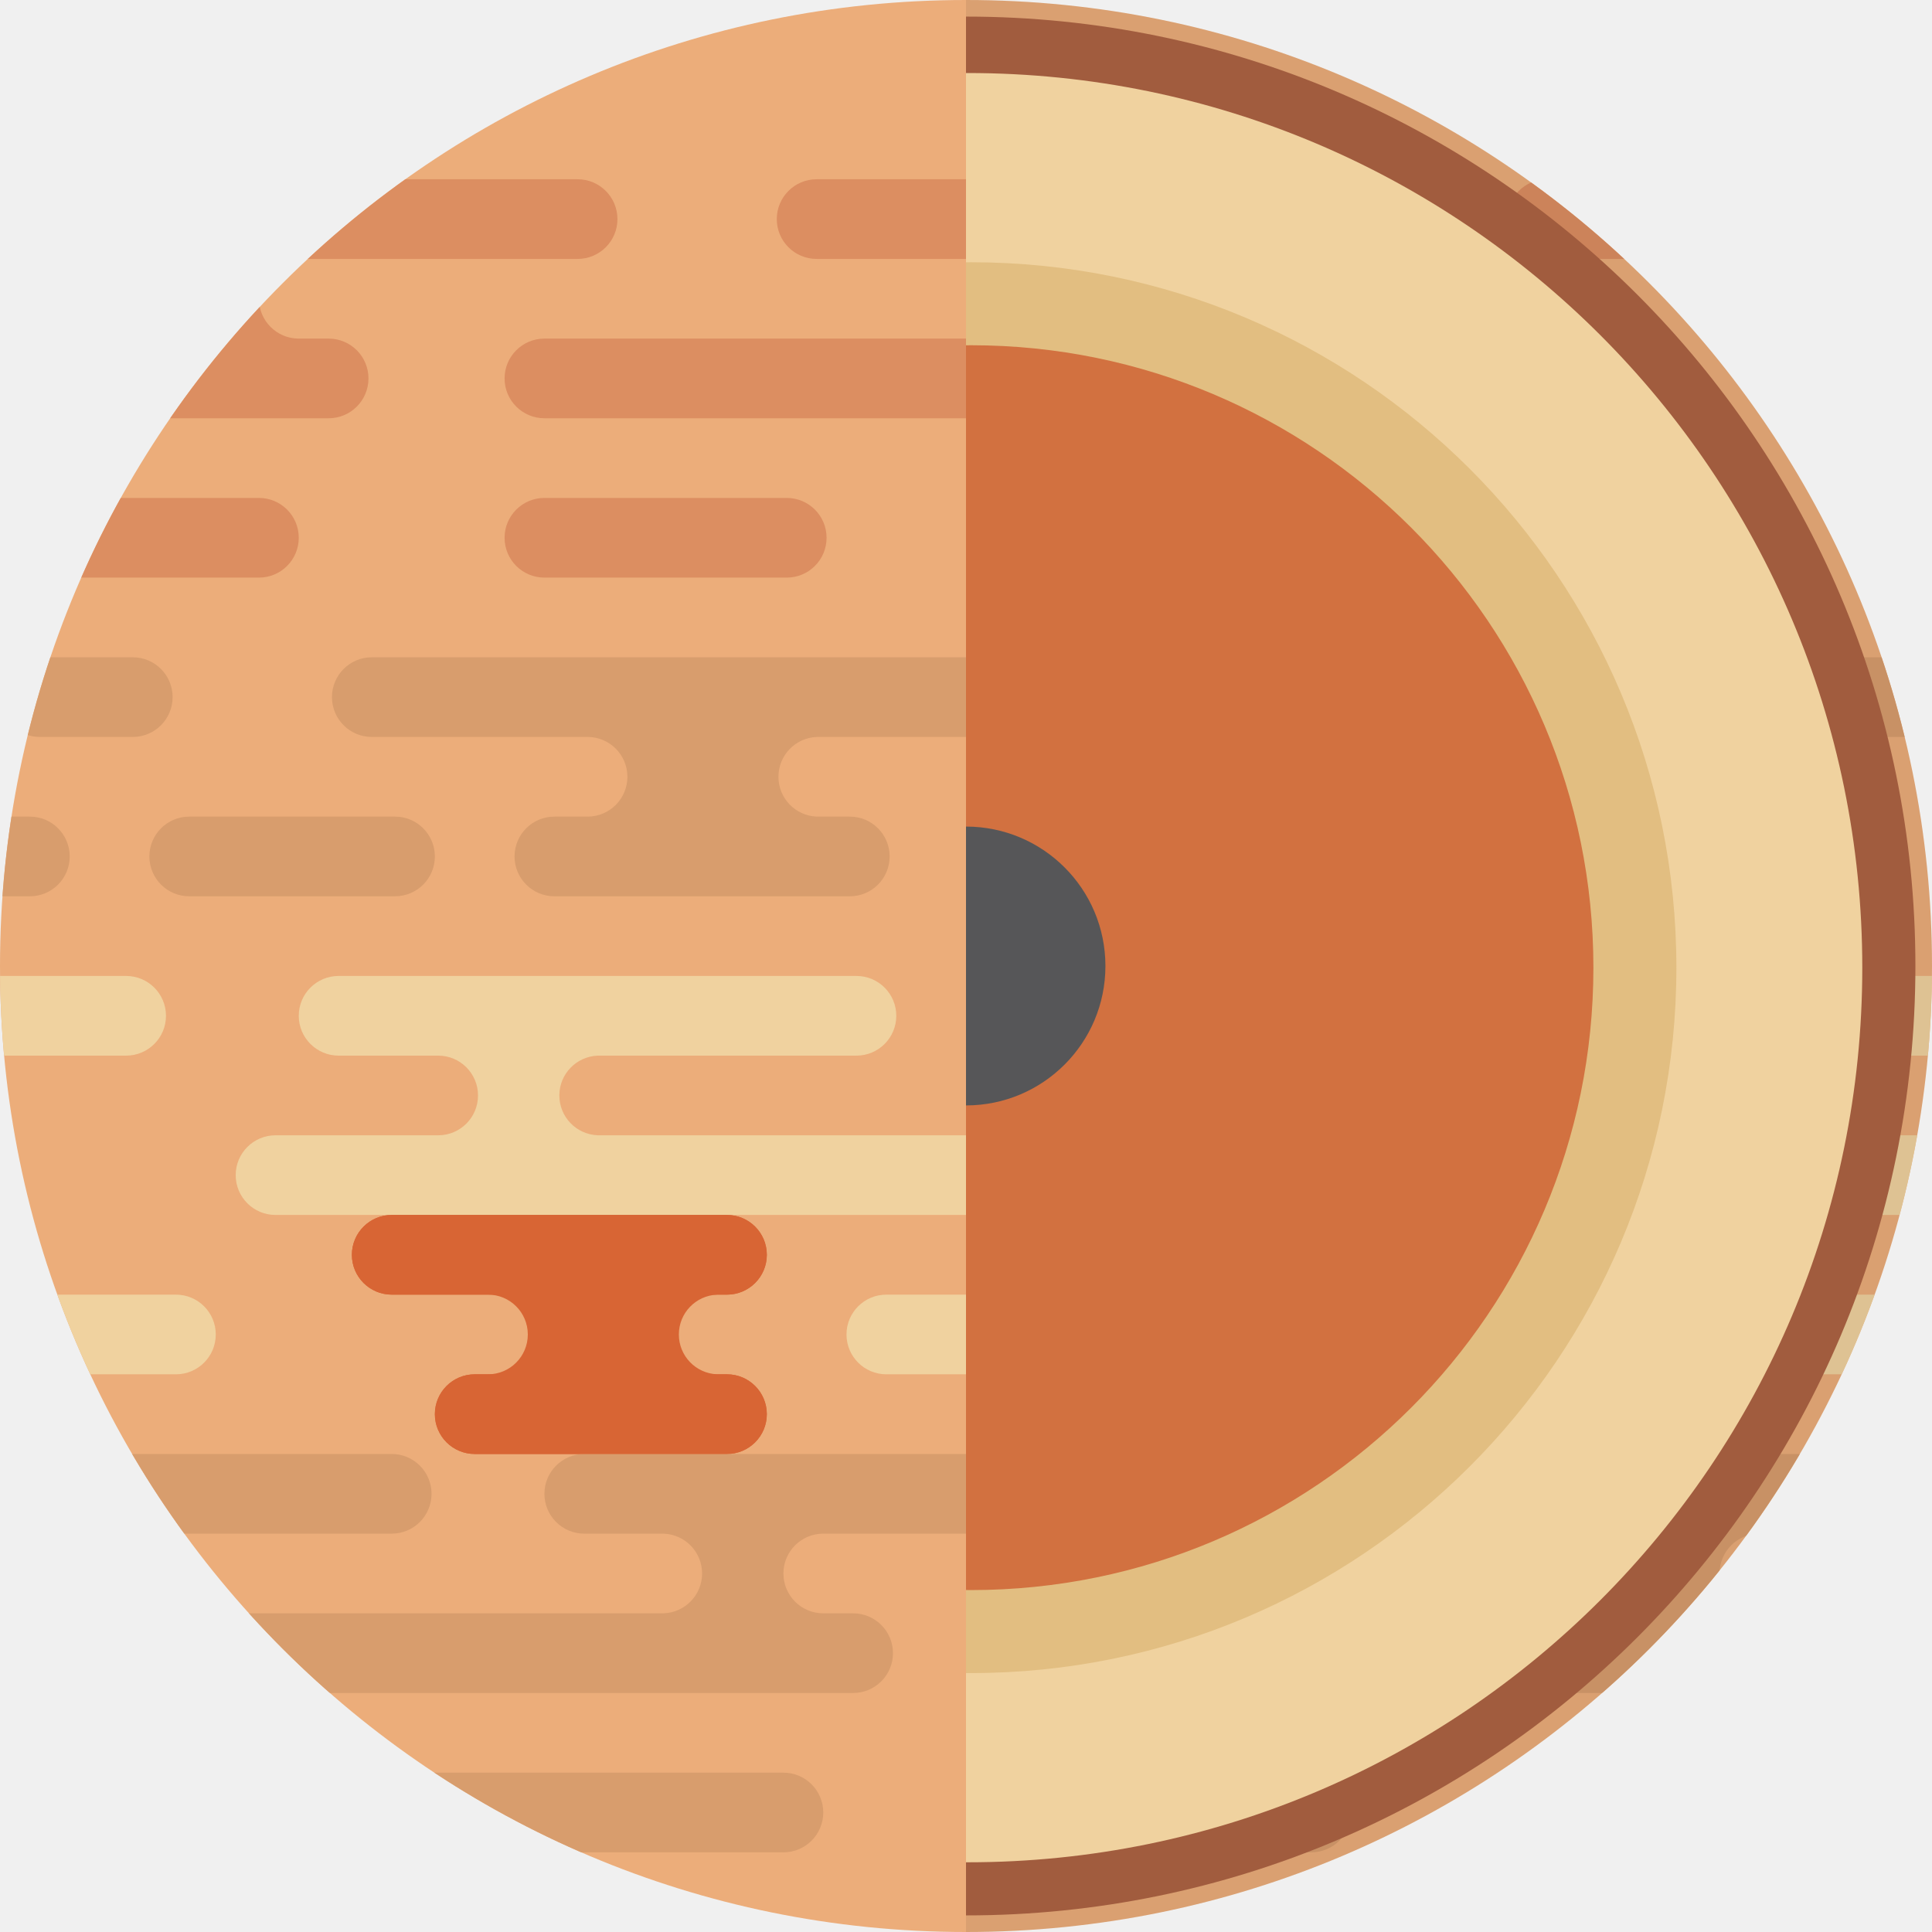
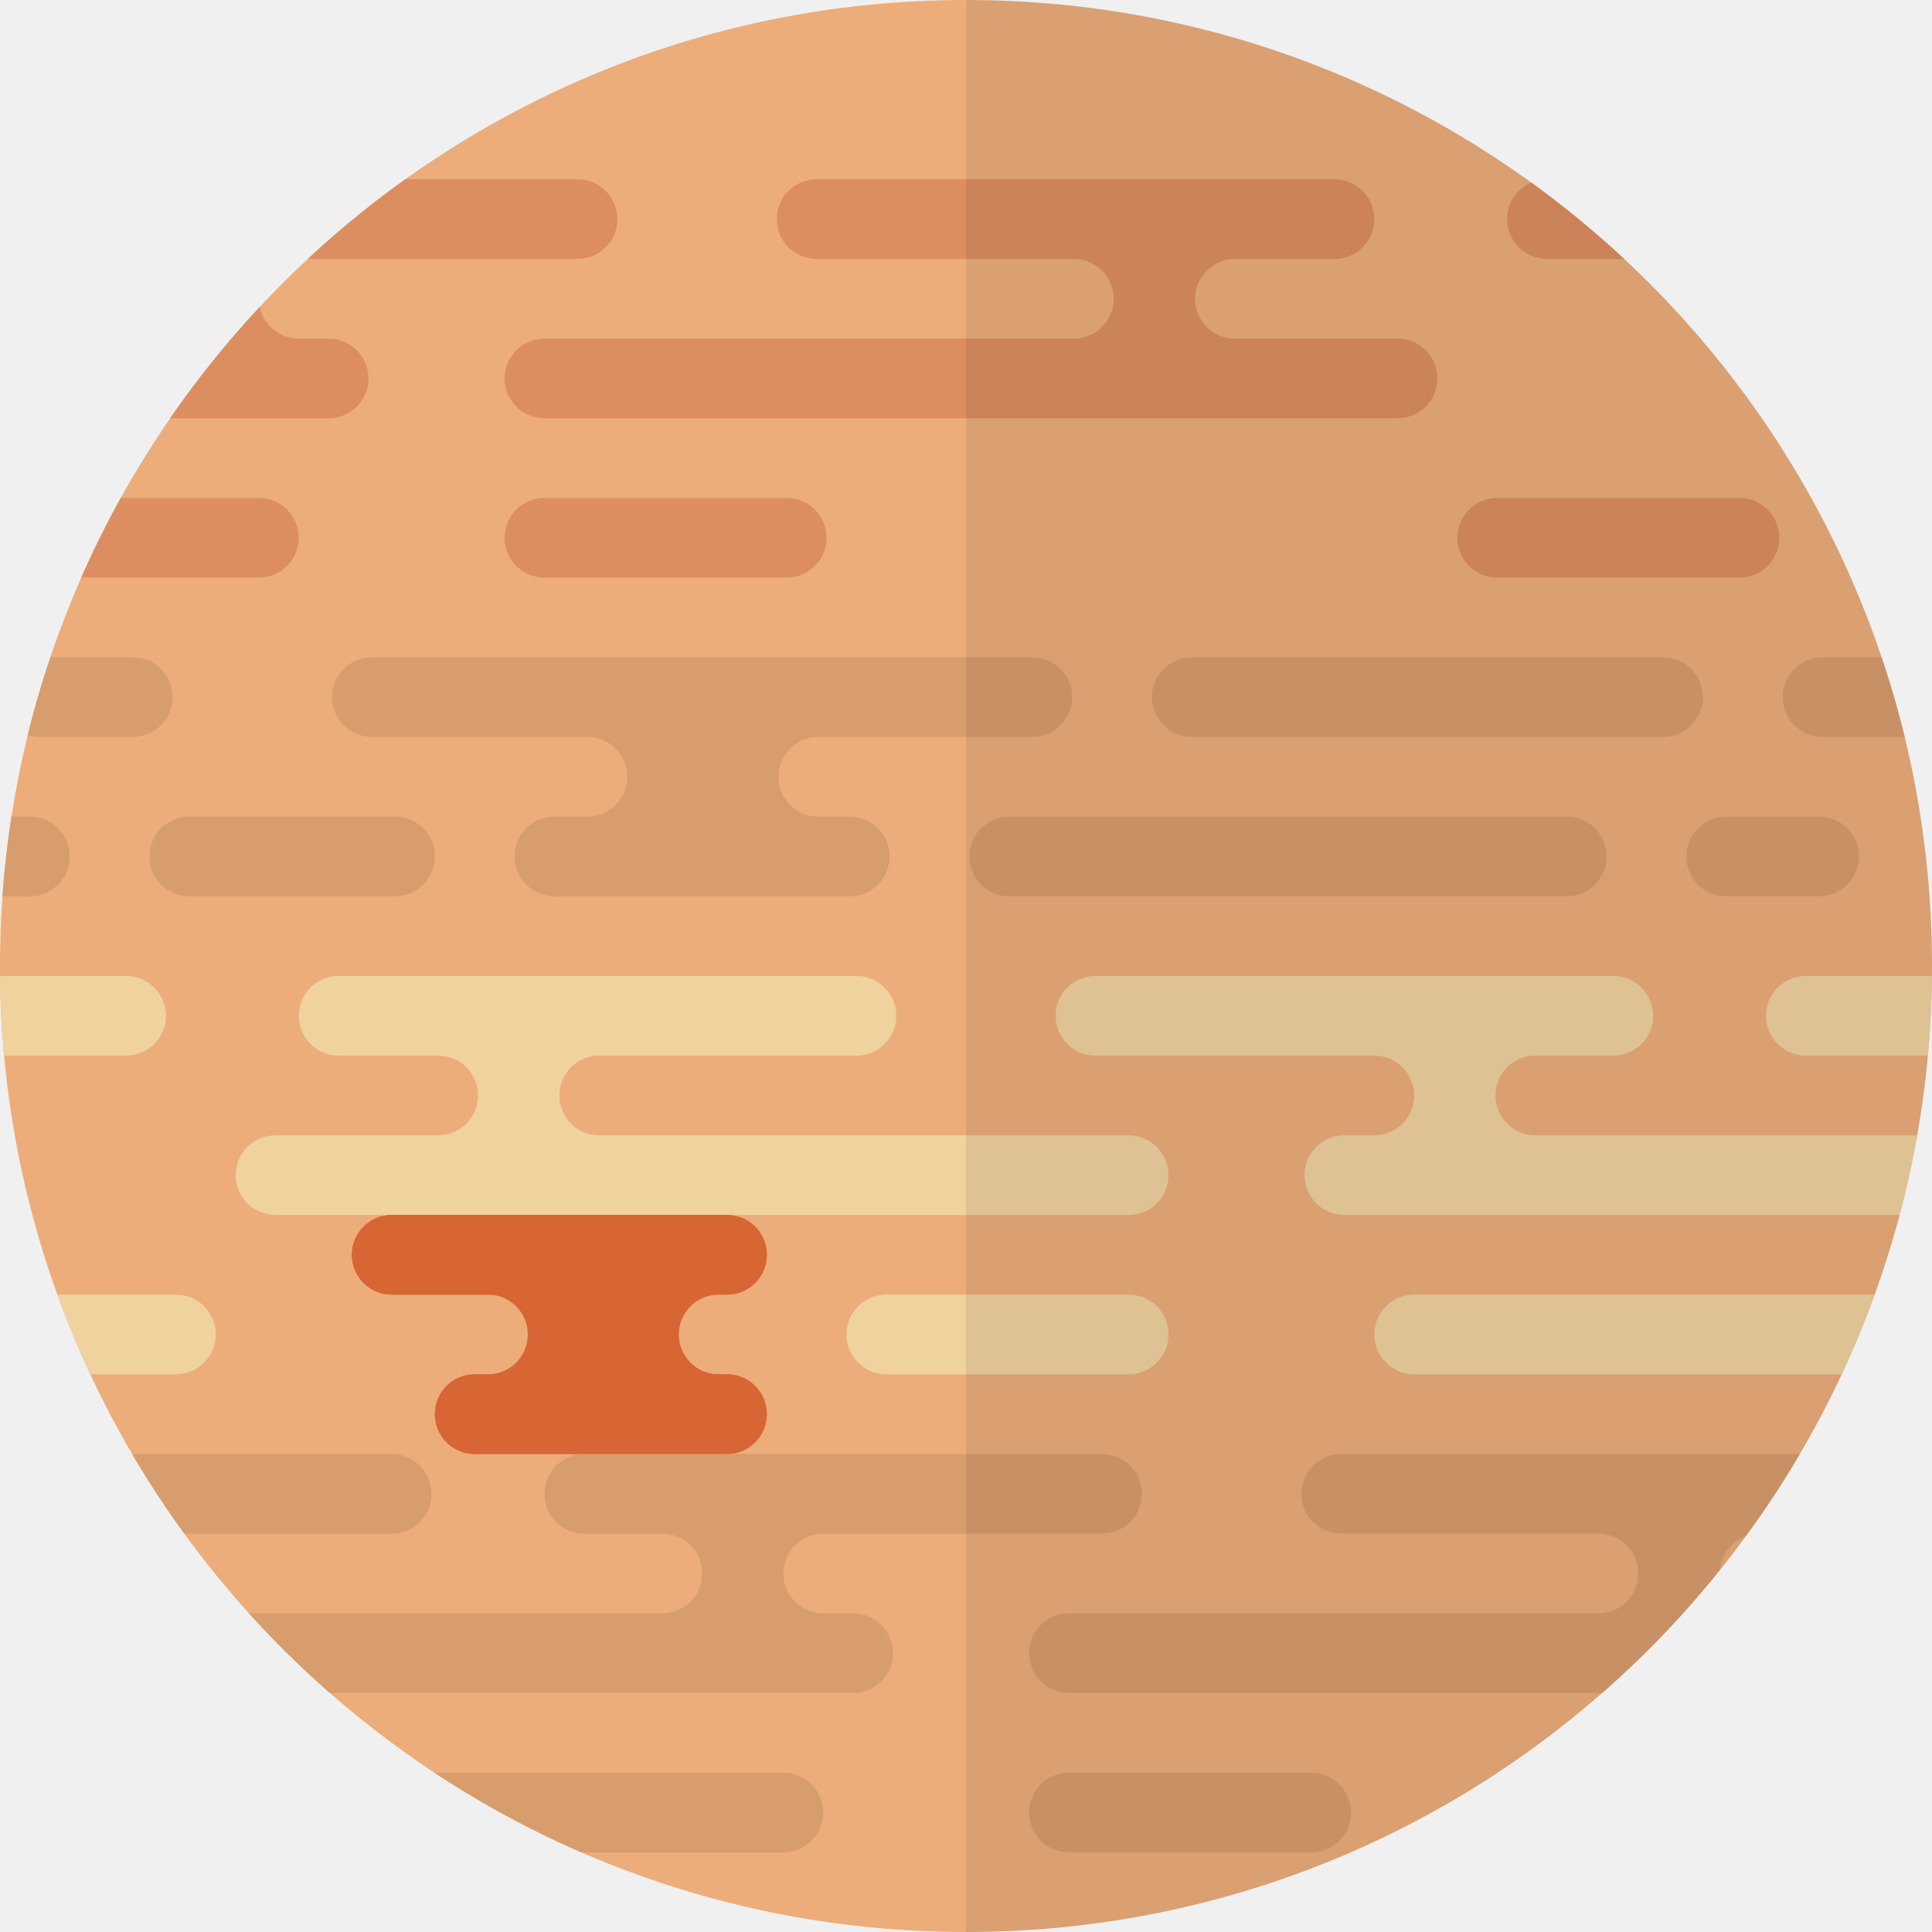
<svg xmlns="http://www.w3.org/2000/svg" width="582" height="582" fill="none">
  <circle cx="291" cy="291" r="291" fill="#ECAD7A" />
  <mask id="a" maskUnits="userSpaceOnUse" x="0" y="0" width="582" height="582">
    <circle cx="291" cy="291" r="291" fill="#fff" />
  </mask>
  <g mask="url(#a)">
    <path fill-rule="evenodd" clip-rule="evenodd" d="M38 294c6.627 0 12 5.373 12 12s-5.373 12-12 12h-156c-6.627 0-12-5.373-12-12s5.373-12 12-12H38zm220 0c6.627 0 12 5.373 12 12s-5.373 12-12 12h-78v.01c-6.395.262-11.5 5.53-11.5 11.99s5.105 11.728 11.5 11.99v.01h160c6.627 0 12 5.373 12 12s-5.373 12-12 12H83c-6.627 0-12-5.373-12-12s5.373-12 12-12h49c6.627 0 12-5.373 12-12s-5.373-12-12-12h-30c-6.627 0-12-5.373-12-12s5.373-12 12-12h156zM53 390c6.627 0 12 5.373 12 12s-5.373 12-12 12h-73c-6.627 0-12-5.373-12-12s5.373-12 12-12h73zm287 0c6.627 0 12 5.373 12 12s-5.373 12-12 12h-73c-6.627 0-12-5.373-12-12s5.373-12 12-12h73zm264 12c0-6.627-5.373-12-12-12H426c-6.627 0-12 5.373-12 12s5.373 12 12 12h166c6.627 0 12-5.373 12-12zm-190-84c6.627 0 12 5.373 12 12s-5.373 12-12 12h-9c-6.627 0-12 5.373-12 12s5.373 12 12 12h257c6.627 0 12-5.373 12-12s-5.373-12-12-12H462v-.01c-6.395-.262-11.5-5.53-11.5-11.99s5.105-11.728 11.5-11.99V318h24c6.627 0 12-5.373 12-12s-5.373-12-12-12H330c-6.627 0-12 5.373-12 12s5.373 12 12 12h84zm298-12c0-6.627-5.373-12-12-12H544c-6.627 0-12 5.373-12 12s5.373 12 12 12h156c6.627 0 12-5.373 12-12z" fill="#F0D29F" />
  </g>
  <mask id="b" maskUnits="userSpaceOnUse" x="0" y="0" width="582" height="582">
    <circle cx="291" cy="291" r="291" fill="#fff" />
  </mask>
  <g mask="url(#b)">
    <path d="M159 402c0-6.627-5.373-12-12-12h-29c-6.627 0-12-5.373-12-12s5.373-12 12-12h101c6.627 0 12 5.373 12 12s-5.373 12-12 12h-3l-.001.01c-6.395.263-11.499 5.53-11.499 11.99s5.104 11.727 11.499 11.99l.001.01h3c6.627 0 12 5.373 12 12s-5.373 12-12 12h-76c-6.627 0-12-5.373-12-12s5.373-12 12-12h4c6.627 0 12-5.373 12-12z" fill="#D86534" />
  </g>
  <mask id="c" maskUnits="userSpaceOnUse" x="0" y="0" width="582" height="582">
    <circle cx="291" cy="291" r="291" fill="#fff" />
  </mask>
  <g mask="url(#c)">
    <path fill-rule="evenodd" clip-rule="evenodd" d="M466 54c-6.627 0-12 5.373-12 12s5.373 12 12 12h156c6.627 0 12-5.373 12-12s-5.373-12-12-12H466zm-220 0c-6.627 0-12 5.373-12 12s5.373 12 12 12h78v.01c6.395.262 11.5 5.53 11.5 11.99s-5.105 11.728-11.5 11.99v.01H164c-6.627 0-12 5.373-12 12s5.373 12 12 12h257c6.627 0 12-5.373 12-12s-5.373-12-12-12h-49c-6.627 0-12-5.373-12-12s5.373-12 12-12h30c6.627 0 12-5.373 12-12s-5.373-12-12-12H246zm205 96c-6.627 0-12 5.373-12 12s5.373 12 12 12h73c6.627 0 12-5.373 12-12s-5.373-12-12-12h-73zm-287 0c-6.627 0-12 5.373-12 12s5.373 12 12 12h73c6.627 0 12-5.373 12-12s-5.373-12-12-12h-73zm-264 12c0-6.627 5.373-12 12-12H78c6.627 0 12 5.373 12 12s-5.373 12-12 12H-88c-6.627 0-12-5.373-12-12zM90 78c-6.627 0-12 5.373-12 12s5.373 12 12 12h9c6.627 0 12 5.373 12 12s-5.373 12-12 12h-257c-6.627 0-12-5.373-12-12s5.373-12 12-12H42v-.01c6.395-.262 11.5-5.53 11.5-11.99S48.395 78.272 42 78.01V78H18c-6.627 0-12-5.373-12-12s5.373-12 12-12h156c6.627 0 12 5.373 12 12s-5.373 12-12 12H90zm-298-12c0-6.627 5.373-12 12-12h156c6.627 0 12 5.373 12 12s-5.373 12-12 12h-156c-6.627 0-12-5.373-12-12z" fill="#DC8E61" />
  </g>
  <mask id="d" maskUnits="userSpaceOnUse" x="0" y="0" width="582" height="582">
    <circle cx="291" cy="291" r="291" fill="#fff" />
  </mask>
  <g mask="url(#d)">
    <path fill-rule="evenodd" clip-rule="evenodd" d="M624 438c-6.627 0-12 5.373-12 12s5.373 12 12 12h156c6.627 0 12-5.373 12-12s-5.373-12-12-12H624zm-220 0c-6.627 0-12 5.373-12 12s5.373 12 12 12h78v.01c6.395.262 11.5 5.53 11.5 11.99s-5.105 11.728-11.5 11.99v.01H322c-6.627 0-12 5.373-12 12s5.373 12 12 12h257c6.627 0 12-5.373 12-12s-5.373-12-12-12h-49c-6.627 0-12-5.373-12-12s5.373-12 12-12h30c6.627 0 12-5.373 12-12s-5.373-12-12-12H404zm205 96c-6.627 0-12 5.373-12 12s5.373 12 12 12h73c6.627 0 12-5.373 12-12s-5.373-12-12-12h-73zm-287 0c-6.627 0-12 5.373-12 12s5.373 12 12 12h73c6.627 0 12-5.373 12-12s-5.373-12-12-12h-73zM58 546c0-6.627 5.373-12 12-12h166c6.627 0 12 5.373 12 12s-5.373 12-12 12H70c-6.627 0-12-5.373-12-12zm190-84c-6.627 0-12 5.373-12 12s5.373 12 12 12h9c6.627 0 12 5.373 12 12s-5.373 12-12 12H0c-6.627 0-12-5.373-12-12s5.373-12 12-12h200v-.01c6.395-.262 11.5-5.53 11.5-11.99s-5.105-11.728-11.5-11.99V462h-24c-6.627 0-12-5.373-12-12s5.373-12 12-12h156c6.627 0 12 5.373 12 12s-5.373 12-12 12h-84zm-298-12c0-6.627 5.373-12 12-12h156c6.627 0 12 5.373 12 12s-5.373 12-12 12H-38c-6.627 0-12-5.373-12-12z" fill="#D89D6D" />
  </g>
  <mask id="e" maskUnits="userSpaceOnUse" x="0" y="0" width="582" height="582">
    <circle cx="291" cy="291" r="291" fill="#fff" />
  </mask>
  <g mask="url(#e)">
    <path fill-rule="evenodd" clip-rule="evenodd" d="M177 222c6.627 0 12 5.373 12 12s-5.373 12-12 12h-10c-6.627 0-12 5.373-12 12s5.373 12 12 12h89c6.627 0 12-5.373 12-12s-5.373-12-12-12h-10l-.001-.01c-6.395-.263-11.499-5.53-11.499-11.99s5.104-11.727 11.499-11.99L246 222h65c6.627 0 12-5.373 12-12s-5.373-12-12-12H112c-6.627 0-12 5.373-12 12s5.373 12 12 12h65zm-46 36c0-6.627-5.373-12-12-12H57c-6.627 0-12 5.373-12 12s5.373 12 12 12h62c6.627 0 12-5.373 12-12zM9 246c6.627 0 12 5.373 12 12s-5.373 12-12 12h-28c-6.627 0-12-5.373-12-12s5.373-12 12-12H9zm475 12c0-6.627-5.373-12-12-12H304c-6.627 0-12 5.373-12 12s5.373 12 12 12h168c6.627 0 12-5.373 12-12zm64-12c6.627 0 12 5.373 12 12s-5.373 12-12 12h-28c-6.627 0-12-5.373-12-12s5.373-12 12-12h28zm-35-36c0-6.627-5.373-12-12-12H359c-6.627 0-12 5.373-12 12s5.373 12 12 12h142c6.627 0 12-5.373 12-12zm86-12c6.627 0 12 5.373 12 12s-5.373 12-12 12h-50c-6.627 0-12-5.373-12-12s5.373-12 12-12h50zM52 210c0-6.627-5.373-12-12-12H12c-6.627 0-12 5.373-12 12s5.373 12 12 12h28c6.627 0 12-5.373 12-12z" fill="#D89D6D" />
  </g>
  <mask id="f" maskUnits="userSpaceOnUse" x="0" y="0" width="582" height="582">
    <circle cx="291" cy="291" r="291" fill="#fff" />
  </mask>
  <g mask="url(#f)">
    <path opacity=".078" fill="#000" d="M291 0h292v582H291z" />
  </g>
-   <path fill-rule="evenodd" clip-rule="evenodd" d="M291 577c157.953 0 286-128.047 286-286S448.953 5 291 5v572z" fill="#A15C3E" />
-   <mask id="g" maskUnits="userSpaceOnUse" x="291" y="5" width="286" height="572">
-     <path fill-rule="evenodd" clip-rule="evenodd" d="M291 577c157.953 0 286-128.047 286-286S448.953 5 291 5v572z" fill="#fff" />
+   <mask id="coreMask">
+     <circle cx="50%" cy="50%" r="50%" fill="#fff" />
+     <circle id="maskAnimationCenter" cx="50%" cy="50%" r="50%" fill="#000" />
  </mask>
-   <g mask="url(#g)">
-     <circle cx="291.5" cy="291.5" r="269.5" fill="#F0D29F" />
-     <circle cx="292.5" cy="291.5" r="212.5" fill="#E2BE81" />
-     <circle cx="292.5" cy="291.5" r="187.5" fill="#D27140" />
-     <circle cx="291" cy="291" r="42" fill="#565658" />
+   <g mask="url(#coreMask)">
+     <path fill-rule="evenodd" clip-rule="evenodd" d="M291 577c157.953 0 286-128.047 286-286S448.953 5 291 5v572z" fill="#A15C3E" />
+     <mask id="g" maskUnits="userSpaceOnUse" x="291" y="5" width="286" height="572">
+       <path fill-rule="evenodd" clip-rule="evenodd" d="M291 577c157.953 0 286-128.047 286-286S448.953 5 291 5v572z" fill="#fff" />
+     </mask>
+     <g mask="url(#g)">
+       <circle cx="291.5" cy="291.5" r="269.5" fill="#F0D29F" />
+       <circle cx="292.5" cy="291.5" r="212.5" fill="#E2BE81" />
+       <circle cx="292.5" cy="291.5" r="187.5" fill="#D27140" />
+       <circle cx="291" cy="291" r="42" fill="#565658" />
+     </g>
  </g>
  <path fill-rule="evenodd" clip-rule="evenodd" d="M118 366c-6.627 0-12 5.373-12 12s5.373 12 12 12h101c6.627 0 12-5.373 12-12s-5.373-12-12-12H118zm25 48c-6.627 0-12 5.373-12 12s5.373 12 12 12h76c6.627 0 12-5.373 12-12s-5.373-12-12-12h-76z" fill="#D86534" />
</svg>
